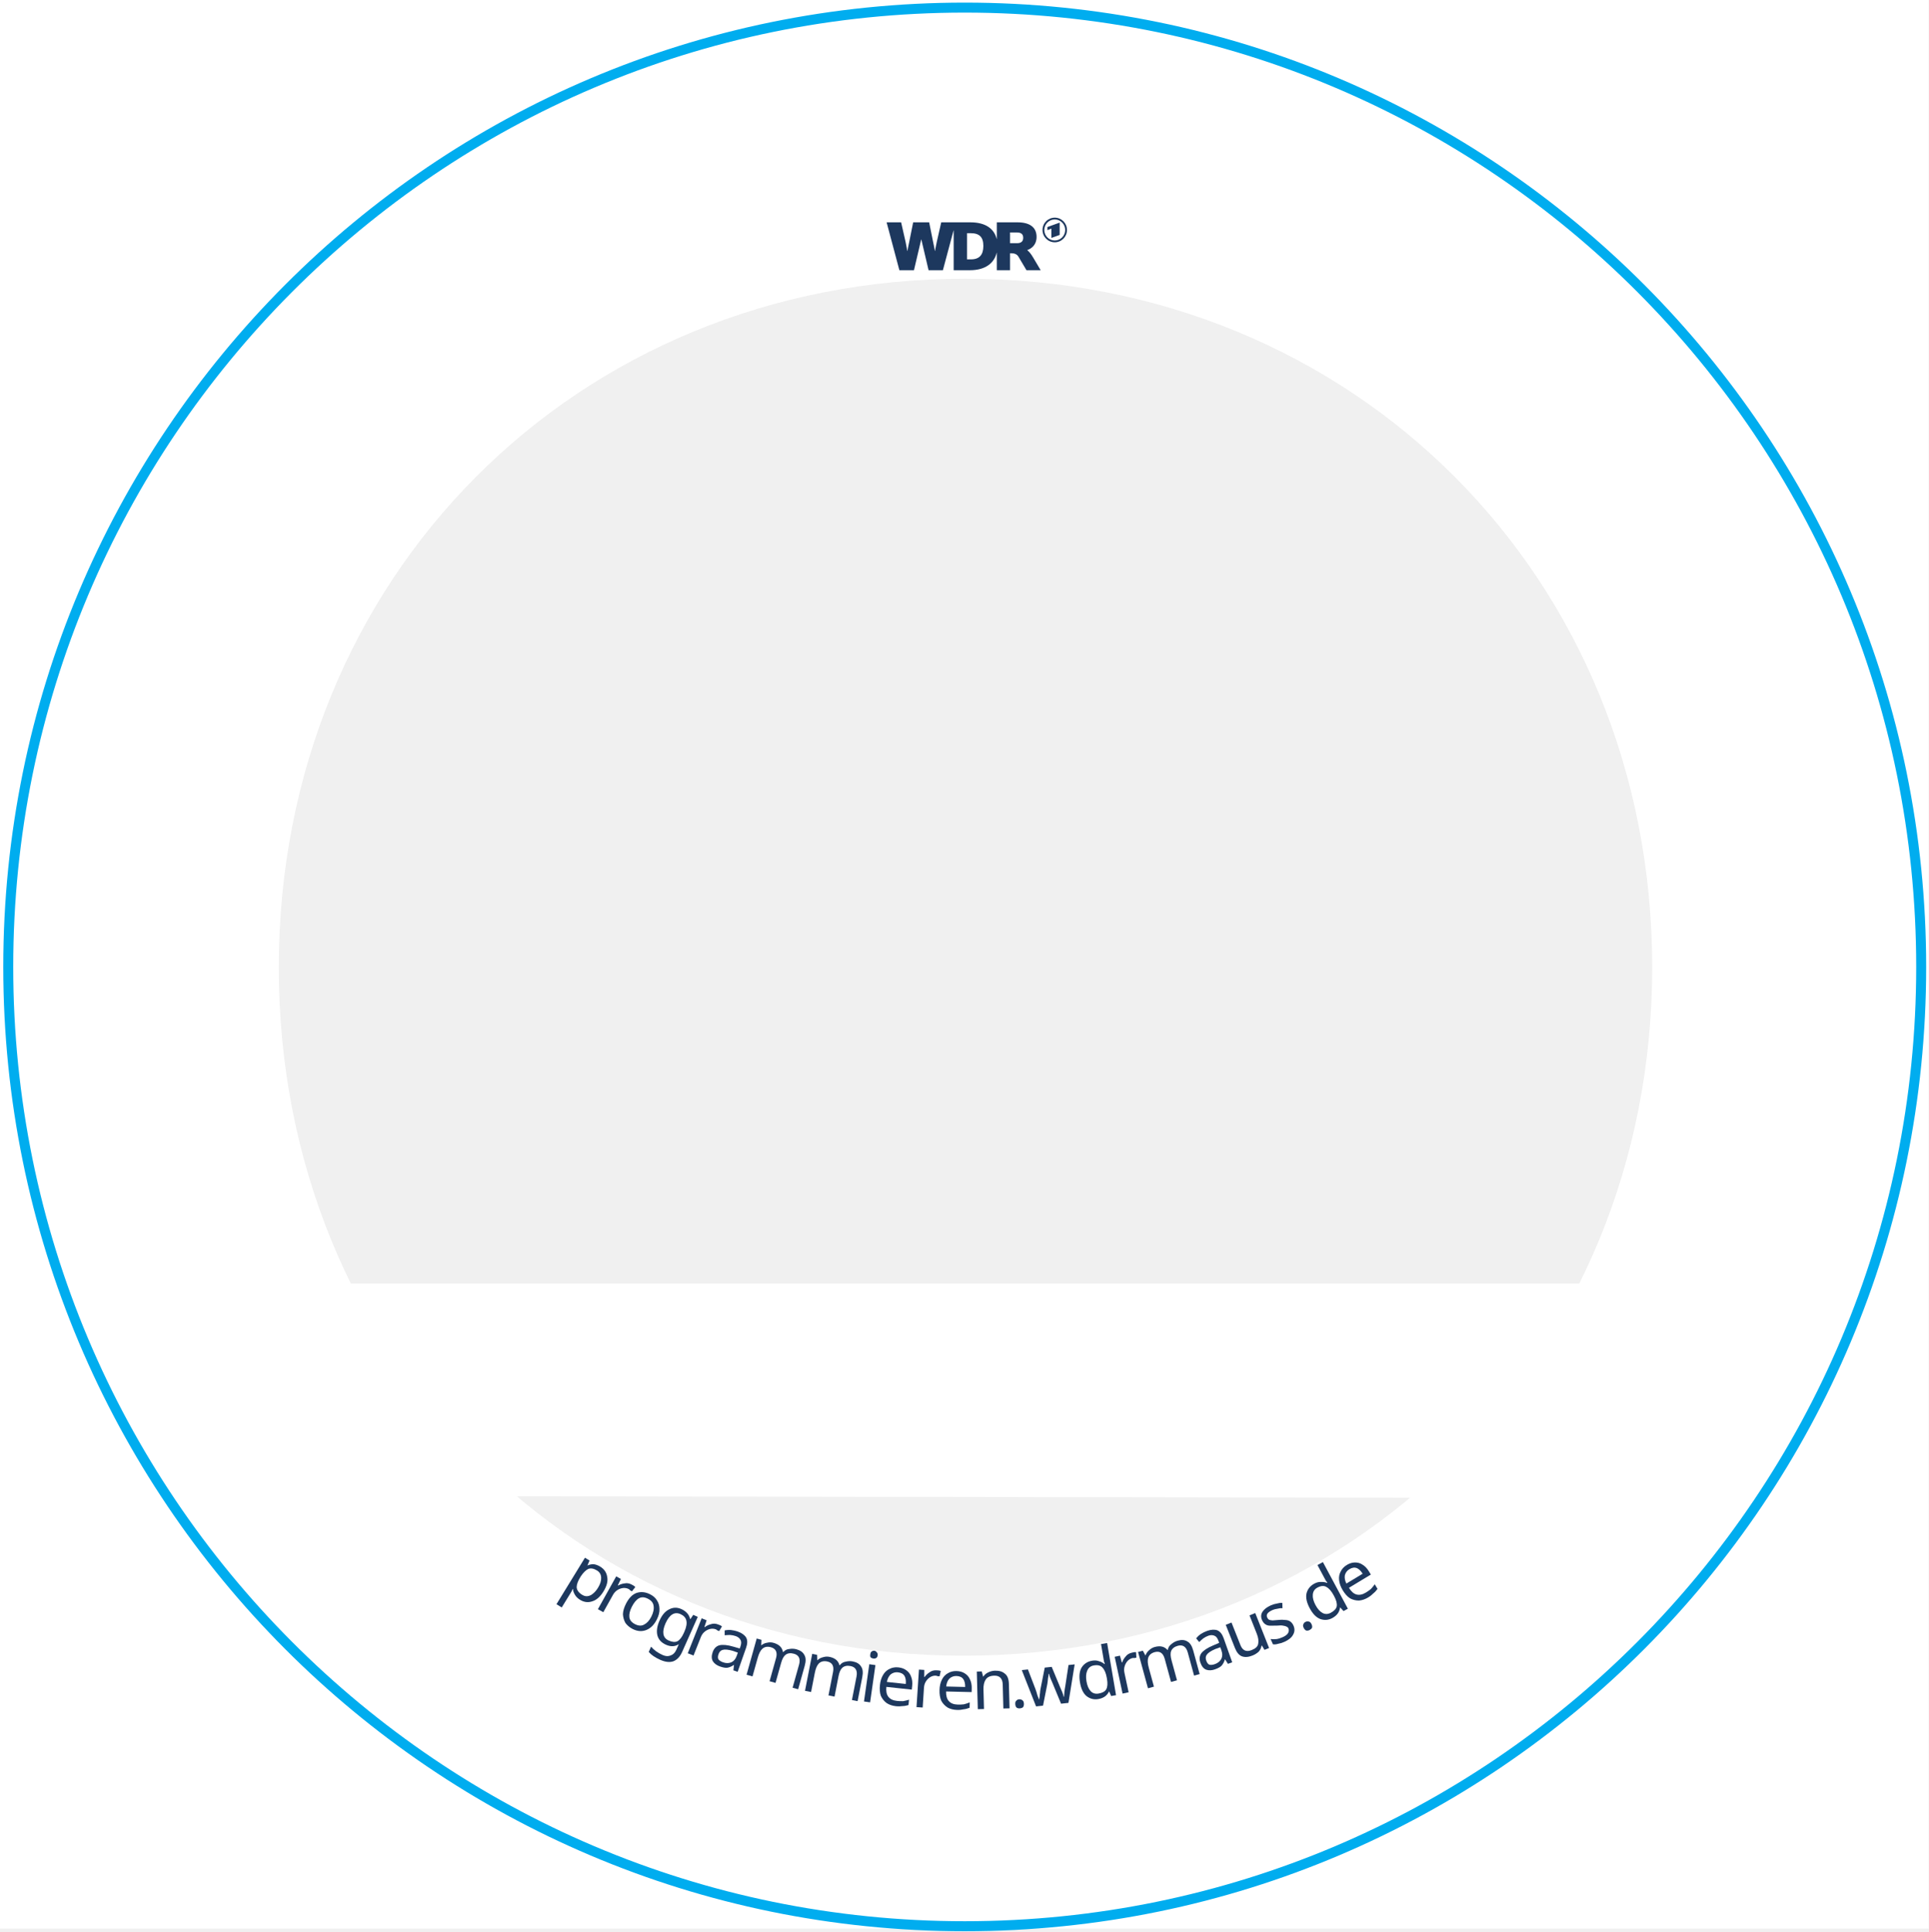
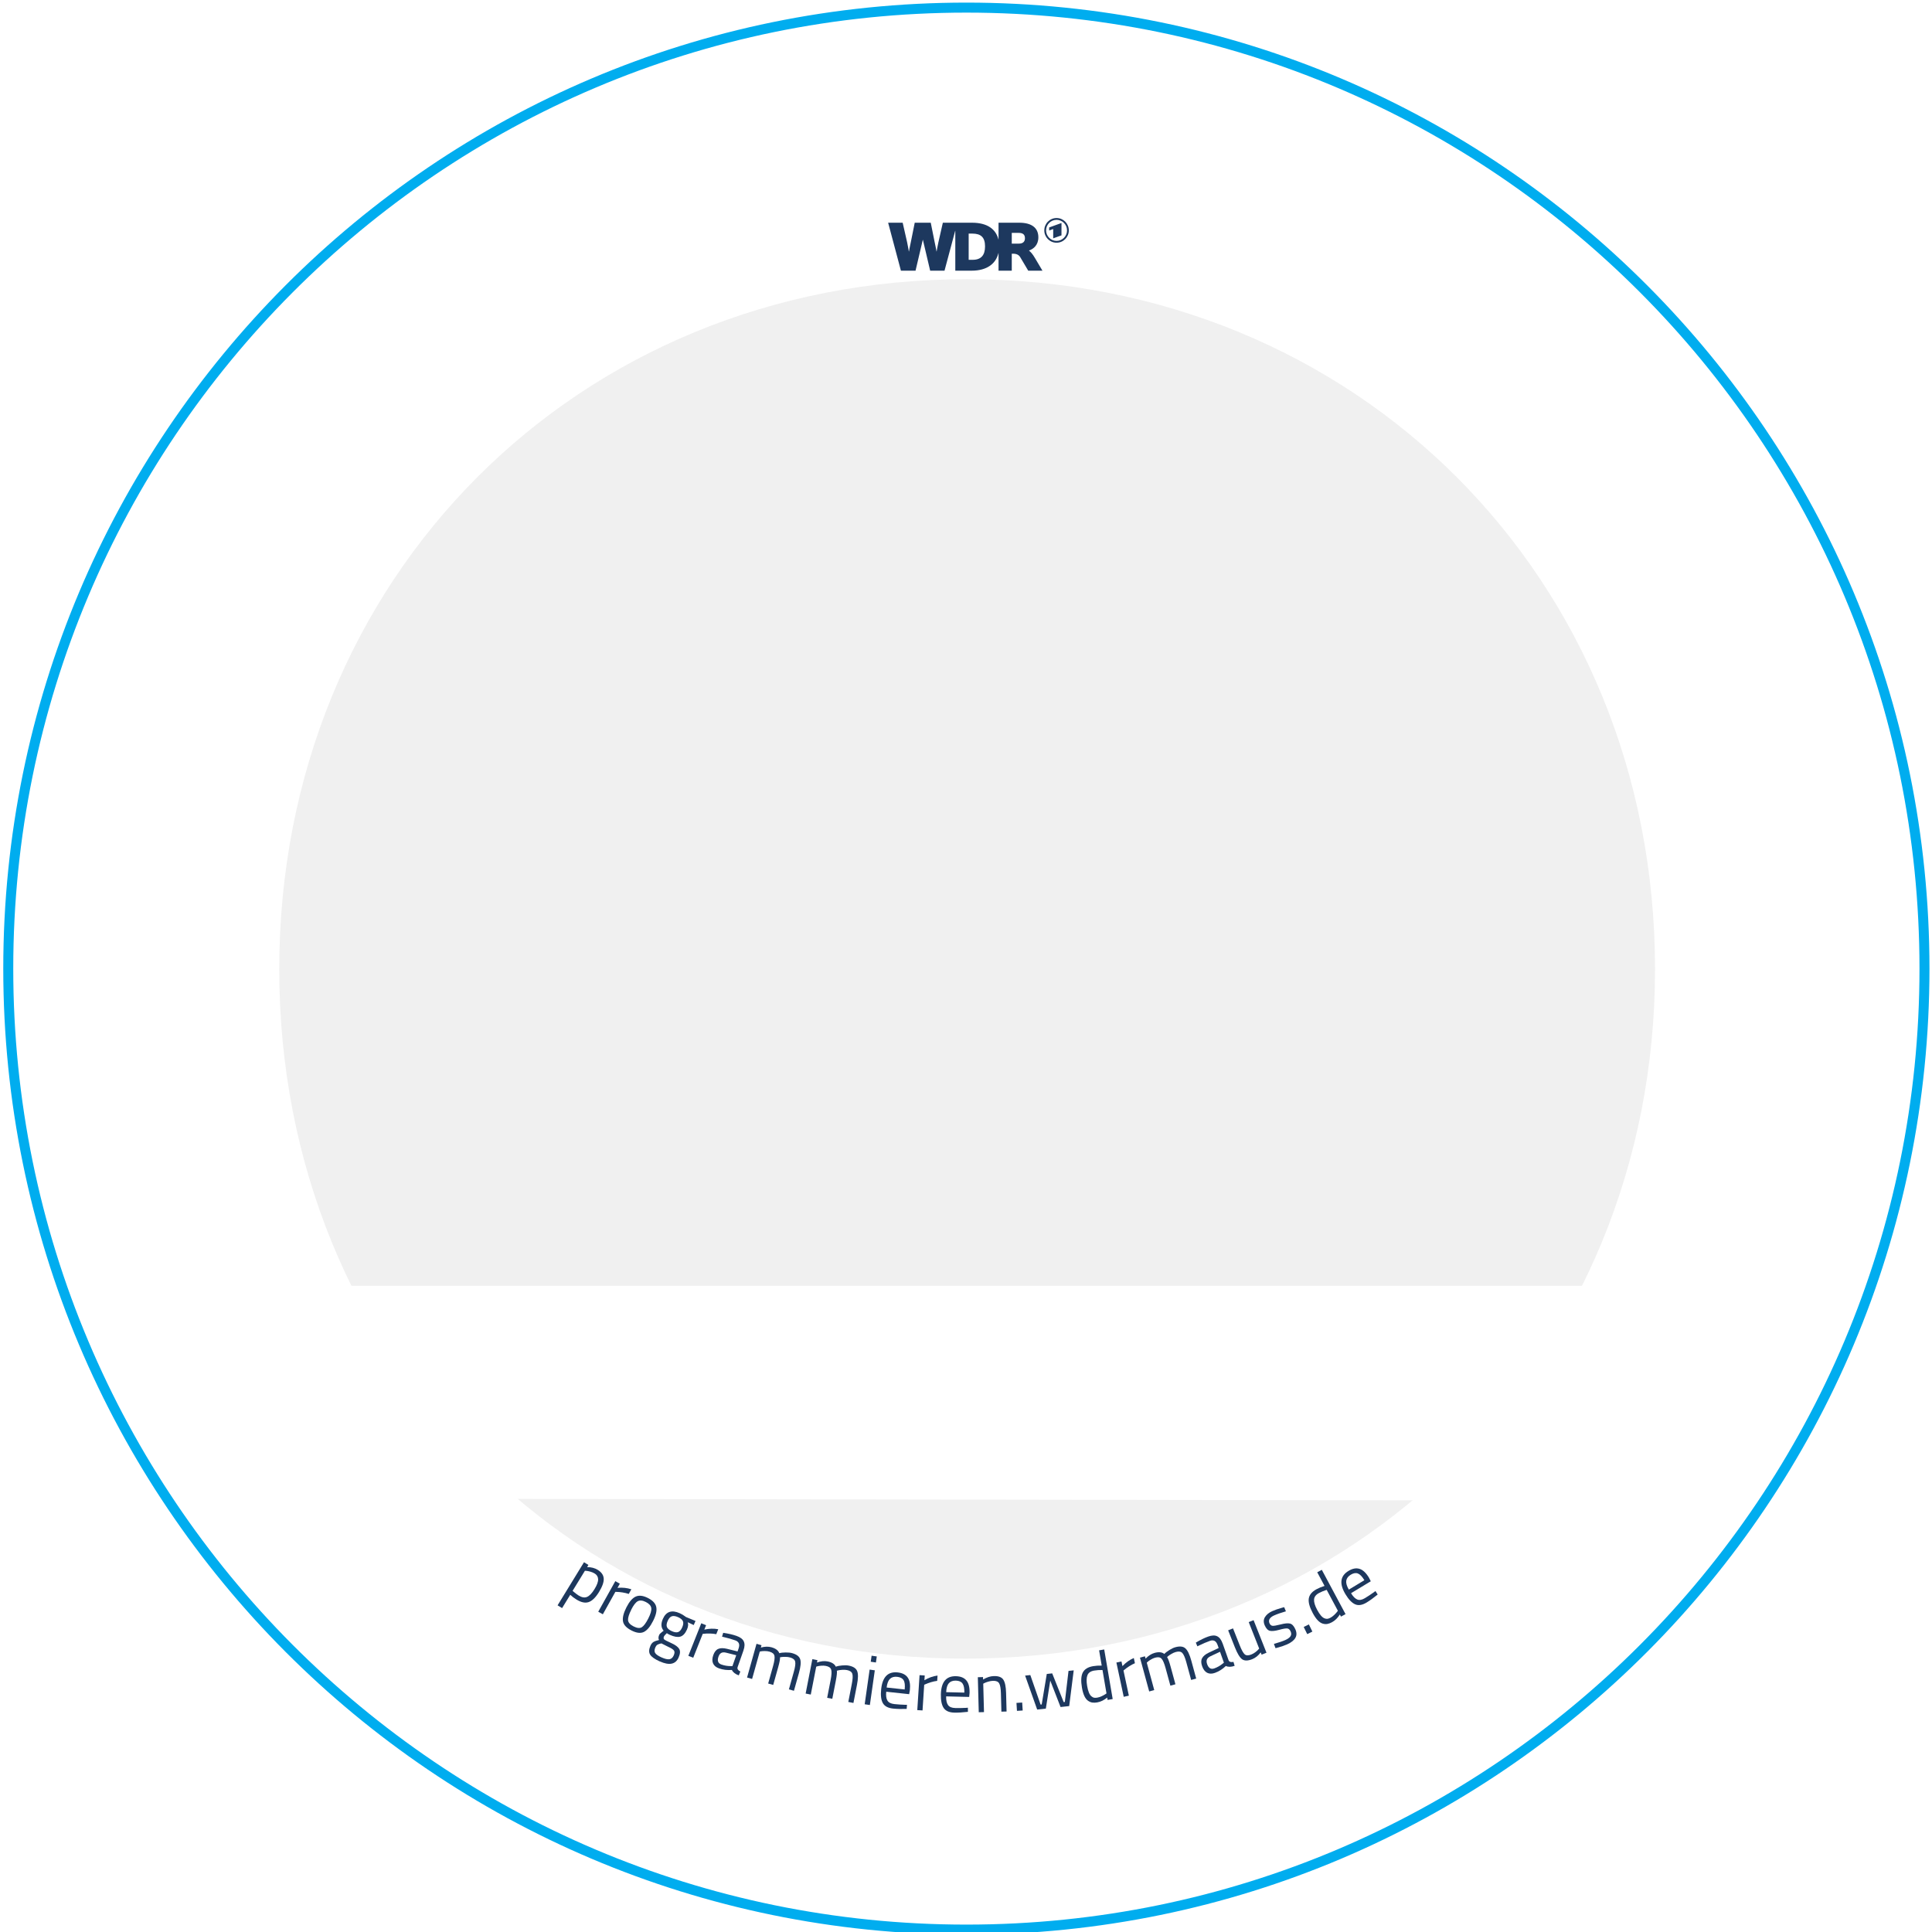
- <svg xmlns="http://www.w3.org/2000/svg" width="73mm" height="73.099mm" viewBox="0 0 73 73.099" version="1.1" id="svg2387">
+ <svg xmlns="http://www.w3.org/2000/svg" width="73mm" height="73mm" viewBox="0 0 73 73" version="1.1" id="svg2387">
  <defs id="defs2381">
    <clipPath clipPathUnits="userSpaceOnUse" id="clipPath1040">
      <path d="M 0,0 H 596 V 842 H 0 Z" id="path1038" />
    </clipPath>
  </defs>
  <g id="layer1" transform="translate(-52.2206,-96.71153)">
-     <g id="g1183">
-       <path id="rect3081" d="m 52.222,96.712 c -6.73e-4,0 -0.001,6.06e-4 -0.001,0.001 v 72.997 c 0,6.5e-4 6.05e-4,10e-4 0.001,10e-4 h 72.998 c 6.5e-4,0 10e-4,-6.6e-4 10e-4,-10e-4 V 96.713 c 0,-6.68e-4 -6.5e-4,-0.001 -10e-4,-0.001 z m 36.493,6.659 c 16.476,0 29.834,13.36 29.834,29.841 0,16.479 -13.358,29.839 -29.834,29.839 -16.477,0 -29.836,-13.36 -29.836,-29.839 0,-16.481 13.358,-29.841 29.836,-29.841 z" style="fill:#ffffff;fill-rule:evenodd;stroke-width:0.195" />
-       <g transform="matrix(0.4351723,0,0,0.436484,17.75635,31.34931)" id="g1042">
-         <path d="m 163.008,293.329 c -33.843,0 -59.565,-25.844 -59.565,-59.684 0,-33.844 25.859,-59.728 59.702,-59.728 33.84,0 59.753,25.87 59.753,59.714 0,33.84 -26.051,59.698 -59.891,59.698 M 163.105,150.406 c -45.945,0 -83.191,37.246 -83.191,83.192 0,45.941 37.246,83.187 83.191,83.187 45.942,0 83.188,-37.246 83.188,-83.187 0,-45.946 -37.246,-83.192 -83.188,-83.192" style="fill:#ffffff;fill-opacity:1;fill-rule:nonzero;stroke:none" id="path1044" />
-         <g id="g1046" transform="scale(1,-0.999995)">
-           <path d="m 246.293,-233.599 c 0,-45.942 -37.246,-83.188 -83.188,-83.188 -45.945,0 -83.191,37.246 -83.191,83.188 0,45.946 37.246,83.192 83.191,83.192 45.942,0 83.188,-37.246 83.188,-83.192 z" style="fill:none;stroke:#00adef;stroke-width:0.867;stroke-linecap:butt;stroke-linejoin:miter;stroke-miterlimit:10;stroke-dasharray:none;stroke-opacity:1" id="path1048" />
-         </g>
-         <g id="g1050" transform="scale(1,-0.999995)" />
-         <path d="m 167.671,170.836 h -0.625 v -0.93 h 0.59 c 0.39,0 0.554,0.156 0.554,0.469 0,0.285 -0.168,0.461 -0.519,0.461 m -4.02,1.402 h -0.348 v -2.269 h 0.317 c 0.762,0 1.105,0.335 1.105,1.109 0,0.762 -0.343,1.16 -1.074,1.16 m 4.895,-0.793 v -0.012 c 0.386,-0.136 0.808,-0.468 0.808,-1.14 0,-0.836 -0.597,-1.266 -1.656,-1.266 h -1.801 v 1.442 h -0.011 c -0.219,-0.872 -0.95,-1.442 -2.29,-1.442 h -2.535 l -0.386,1.695 c -0.082,0.348 -0.153,0.793 -0.153,0.793 h -0.011 c 0,0 -0.086,-0.492 -0.168,-0.843 l -0.332,-1.645 h -1.391 l -0.332,1.645 c -0.082,0.351 -0.168,0.843 -0.168,0.843 h -0.012 c 0,0 -0.07,-0.445 -0.148,-0.793 l -0.387,-1.695 h -1.262 l 1.11,4.152 h 1.269 l 0.629,-2.664 h 0.012 l 0.629,2.664 h 1.246 l 0.926,-3.449 h 0.011 v 3.449 h 1.414 c 1.36,0 2.11,-0.625 2.329,-1.515 h 0.011 v 1.515 h 1.149 v -1.468 h 0.086 c 0.132,0 0.461,-0.004 0.64,0.285 l 0.703,1.183 h 1.235 l -0.641,-1.078 c -0.211,-0.363 -0.387,-0.554 -0.523,-0.656 m 2.39,-0.844 c -0.504,0 -0.91,-0.41 -0.91,-0.91 0,-0.504 0.406,-0.914 0.91,-0.914 0.5,0 0.907,0.41 0.907,0.914 0,0.5 -0.407,0.91 -0.907,0.91 m 0,-1.98 c -0.59,0 -1.066,0.476 -1.066,1.07 0,0.59 0.476,1.067 1.066,1.067 0.586,0 1.063,-0.477 1.063,-1.067 0,-0.594 -0.477,-1.07 -1.063,-1.07 m -0.644,1.082 0.351,-0.129 v 0.805 l 0.719,-0.258 v -1.07 l -1.07,0.386 z" style="fill:#1d385e;fill-opacity:1;fill-rule:nonzero;stroke:none" id="path1054" />
+     <path style="fill:#ffffff;fill-rule:evenodd;stroke-width:0.195" d="m 52.222,96.712 c -6.73e-4,0 -0.001,6.06e-4 -0.001,0.001 v 72.997 c 0,6.5e-4 6.05e-4,10e-4 0.001,10e-4 h 72.998 c 6.5e-4,0 10e-4,-6.6e-4 10e-4,-10e-4 V 96.713 c 0,-6.68e-4 -6.5e-4,-0.001 -10e-4,-0.001 z m 36.493,6.659 c 16.476,0 29.834,13.36 29.834,29.841 0,16.479 -13.358,29.839 -29.834,29.839 -16.477,0 -29.836,-13.36 -29.836,-29.839 0,-16.481 13.358,-29.841 29.836,-29.841 z" id="rect3081" />
+     <g id="g1042" transform="matrix(0.4351723,0,0,0.436484,17.75635,31.34931)">
+       <path id="path1044" style="fill:#ffffff;fill-opacity:1;fill-rule:nonzero;stroke:none" d="m 163.008,293.329 c -33.843,0 -59.565,-25.844 -59.565,-59.684 0,-33.844 25.859,-59.728 59.702,-59.728 33.84,0 59.753,25.87 59.753,59.714 0,33.84 -26.051,59.698 -59.891,59.698 M 163.105,150.406 c -45.945,0 -83.191,37.246 -83.191,83.192 0,45.941 37.246,83.187 83.191,83.187 45.942,0 83.188,-37.246 83.188,-83.187 0,-45.946 -37.246,-83.192 -83.188,-83.192" />
+       <g transform="scale(1,-0.999995)" id="g1046">
+         <path id="path1048" style="fill:none;stroke:#00adef;stroke-width:0.867;stroke-linecap:butt;stroke-linejoin:miter;stroke-miterlimit:10;stroke-dasharray:none;stroke-opacity:1" d="m 246.293,-233.599 c 0,-45.942 -37.246,-83.188 -83.188,-83.188 -45.945,0 -83.191,37.246 -83.191,83.188 0,45.946 37.246,83.192 83.191,83.192 45.942,0 83.188,-37.246 83.188,-83.192 z" />
      </g>
-       <g transform="rotate(-0.3307028,-37.32268,130.2489)" id="g1124">
-         <text transform="matrix(0.8476136,0.5293675,-0.5277794,0.8501642,0,0)" style="font-variant:normal;font-weight:normal;font-size:2.644px;font-family:'Titillium Web';-inkscape-font-specification:TitilliumWeb-Regular;writing-mode:lr-tb;fill:#1d385e;fill-opacity:1;fill-rule:nonzero;stroke:none;stroke-width:0.436" id="text1058" x="145.375" y="94.629">
-           <tspan x="145.375" y="94.629" id="tspan1056" style="stroke-width:0.436">p</tspan>
-         </text>
-         <text transform="matrix(0.8685215,0.4940981,-0.4926158,0.871135,0,0)" style="font-variant:normal;font-weight:normal;font-size:2.644px;font-family:'Titillium Web';-inkscape-font-specification:TitilliumWeb-Regular;writing-mode:lr-tb;fill:#1d385e;fill-opacity:1;fill-rule:nonzero;stroke:none;stroke-width:0.436" id="text1062" x="142.813" y="100.557">
-           <tspan x="142.813" y="100.557" id="tspan1060" style="stroke-width:0.436">r</tspan>
-         </text>
-         <text transform="matrix(0.887683,0.4585614,-0.4571858,0.8903541,0,0)" style="font-variant:normal;font-weight:normal;font-size:2.644px;font-family:'Titillium Web';-inkscape-font-specification:TitilliumWeb-Regular;writing-mode:lr-tb;fill:#1d385e;fill-opacity:1;fill-rule:nonzero;stroke:none;stroke-width:0.436" id="text1066" x="139.575" y="106.278">
-           <tspan x="139.575" y="106.278" id="tspan1064" style="stroke-width:0.436">o</tspan>
-         </text>
-         <text transform="matrix(0.909242,0.4138904,-0.4126487,0.911978,0,0)" style="font-variant:normal;font-weight:normal;font-size:2.644px;font-family:'Titillium Web';-inkscape-font-specification:TitilliumWeb-Regular;writing-mode:lr-tb;fill:#1d385e;fill-opacity:1;fill-rule:nonzero;stroke:none;stroke-width:0.436" id="text1070" x="135.593" y="113.132">
-           <tspan x="135.593" y="113.132" id="tspan1068" style="stroke-width:0.436">g</tspan>
-         </text>
-         <text transform="matrix(0.9253862,0.3761756,-0.3750471,0.9281708,0,0)" style="font-variant:normal;font-weight:normal;font-size:2.644px;font-family:'Titillium Web';-inkscape-font-specification:TitilliumWeb-Regular;writing-mode:lr-tb;fill:#1d385e;fill-opacity:1;fill-rule:nonzero;stroke:none;stroke-width:0.436" id="text1074" x="132.248" y="118.645">
-           <tspan x="132.248" y="118.645" id="tspan1072" style="stroke-width:0.436">r</tspan>
-         </text>
-         <text transform="matrix(0.9399067,0.3380236,-0.3370096,0.9427349,0,0)" style="font-variant:normal;font-weight:normal;font-size:2.644px;font-family:'Titillium Web';-inkscape-font-specification:TitilliumWeb-Regular;writing-mode:lr-tb;fill:#1d385e;fill-opacity:1;fill-rule:nonzero;stroke:none;stroke-width:0.436" id="text1078" x="128.269" y="123.981">
-           <tspan x="128.269" y="123.981" id="tspan1076" style="stroke-width:0.436">a</tspan>
-         </text>
-         <text transform="matrix(0.9596487,0.2766456,-0.2758155,0.9625364,0,0)" style="font-variant:normal;font-weight:normal;font-size:2.644px;font-family:'Titillium Web';-inkscape-font-specification:TitilliumWeb-Regular;writing-mode:lr-tb;fill:#1d385e;fill-opacity:1;fill-rule:nonzero;stroke:none;stroke-width:0.436" id="text1082" x="121.42" y="132.081">
-           <tspan x="121.42" y="132.081" id="tspan1080" style="stroke-width:0.436">m</tspan>
-         </text>
-         <text transform="matrix(0.9787737,0.1980835,-0.1974892,0.9817189,0,0)" style="font-variant:normal;font-weight:normal;font-size:2.644px;font-family:'Titillium Web';-inkscape-font-specification:TitilliumWeb-Regular;writing-mode:lr-tb;fill:#1d385e;fill-opacity:1;fill-rule:nonzero;stroke:none;stroke-width:0.436" id="text1086" x="112.659" y="141.629">
-           <tspan x="112.659" y="141.629" id="tspan1084" style="stroke-width:0.436">m</tspan>
-         </text>
-         <text transform="matrix(0.9876283,0.1473782,-0.146936,0.9906002,0,0)" style="font-variant:normal;font-weight:normal;font-size:2.644px;font-family:'Titillium Web';-inkscape-font-specification:TitilliumWeb-Regular;writing-mode:lr-tb;fill:#1d385e;fill-opacity:1;fill-rule:nonzero;stroke:none;stroke-width:0.436" id="text1090" x="107.502" y="147.325">
-           <tspan x="107.502" y="147.325" id="tspan1088" style="stroke-width:0.436">i</tspan>
-         </text>
-         <text transform="matrix(0.9921892,0.112411,-0.1120739,0.9951748,0,0)" style="font-variant:normal;font-weight:normal;font-size:2.644px;font-family:'Titillium Web';-inkscape-font-specification:TitilliumWeb-Regular;writing-mode:lr-tb;fill:#1d385e;fill-opacity:1;fill-rule:nonzero;stroke:none;stroke-width:0.436" id="text1094" x="102.865" y="151.046">
-           <tspan x="102.865" y="151.046" id="tspan1092" style="stroke-width:0.436">e</tspan>
-         </text>
-         <text transform="matrix(0.9959963,0.07086306,-0.07065043,0.9989932,0,0)" style="font-variant:normal;font-weight:normal;font-size:2.644px;font-family:'Titillium Web';-inkscape-font-specification:TitilliumWeb-Regular;writing-mode:lr-tb;fill:#1d385e;fill-opacity:1;fill-rule:nonzero;stroke:none;stroke-width:0.436" id="text1098" x="97.87" y="155.252">
-           <tspan x="97.87" y="155.252" id="tspan1096" style="stroke-width:0.436">r</tspan>
-         </text>
-         <text transform="matrix(0.9980455,0.03017392,-0.03008338,1.001049,0,0)" style="font-variant:normal;font-weight:normal;font-size:2.644px;font-family:'Titillium Web';-inkscape-font-specification:TitilliumWeb-Regular;writing-mode:lr-tb;fill:#1d385e;fill-opacity:1;fill-rule:nonzero;stroke:none;stroke-width:0.436" id="text1102" x="92.411" y="159.146">
-           <tspan x="92.411" y="159.146" id="tspan1100" style="stroke-width:0.436">e</tspan>
-         </text>
-         <text transform="matrix(0.9982869,-0.02063093,0.02056909,1.001291,0,0)" style="font-variant:normal;font-weight:normal;font-size:2.644px;font-family:'Titillium Web';-inkscape-font-specification:TitilliumWeb-Regular;writing-mode:lr-tb;fill:#1d385e;fill-opacity:1;fill-rule:nonzero;stroke:none;stroke-width:0.436" id="text1106" x="85.61" y="163.697">
-           <tspan x="85.61" y="163.697" id="tspan1104" style="stroke-width:0.436">n</tspan>
-         </text>
-         <text transform="matrix(0.9968648,-0.05727209,0.0571003,0.9998645,0,0)" style="font-variant:normal;font-weight:normal;font-size:2.644px;font-family:'Titillium Web';-inkscape-font-specification:TitilliumWeb-Regular;writing-mode:lr-tb;fill:#1d385e;fill-opacity:1;fill-rule:nonzero;stroke:none;stroke-width:0.436" id="text1110" x="81.019" y="166.767">
-           <tspan x="81.019" y="166.767" id="tspan1108" style="stroke-width:0.436">.</tspan>
-         </text>
-         <text transform="matrix(0.9933189,-0.1018813,0.1015756,0.9963078,0,0)" style="font-variant:normal;font-weight:normal;font-size:2.644px;font-family:'Titillium Web';-inkscape-font-specification:TitilliumWeb-Regular;writing-mode:lr-tb;fill:#1d385e;fill-opacity:1;fill-rule:nonzero;stroke:none;stroke-width:0.436" id="text1114" x="74.034" y="170.26">
-           <tspan x="74.034" y="170.26" id="tspan1112" style="stroke-width:0.436">w</tspan>
-         </text>
-         <text transform="matrix(0.9851095,-0.1634605,0.16297,0.9880738,0,0)" style="font-variant:normal;font-weight:normal;font-size:2.644px;font-family:'Titillium Web';-inkscape-font-specification:TitilliumWeb-Regular;writing-mode:lr-tb;fill:#1d385e;fill-opacity:1;fill-rule:nonzero;stroke:none;stroke-width:0.436" id="text1118" x="65.41" y="174.641">
-           <tspan x="65.41" y="174.641" id="tspan1116" style="stroke-width:0.436">d</tspan>
-         </text>
-         <text transform="matrix(0.9774653,-0.2044797,0.2038662,0.9804067,0,0)" style="font-variant:normal;font-weight:normal;font-size:2.644px;font-family:'Titillium Web';-inkscape-font-specification:TitilliumWeb-Regular;writing-mode:lr-tb;fill:#1d385e;fill-opacity:1;fill-rule:nonzero;stroke:none;stroke-width:0.436" id="text1122" x="59.518" y="177.268">
-           <tspan x="59.518" y="177.268" id="tspan1120" style="stroke-width:0.436">r</tspan>
-         </text>
-         <text transform="matrix(0.9644924,-0.259146,0.2583686,0.9673946,0,0)" style="font-variant:normal;font-weight:normal;font-size:2.644px;font-family:'Titillium Web';-inkscape-font-specification:TitilliumWeb-Regular;writing-mode:lr-tb;fill:#1d385e;fill-opacity:1;fill-rule:nonzero;stroke:none;stroke-width:0.436" id="text1126" x="50.464" y="180.398">
-           <tspan x="50.464" y="180.398" id="tspan1124" style="stroke-width:0.436">m</tspan>
-         </text>
-         <text transform="matrix(0.9425584,-0.3305119,0.3295203,0.9453946,0,0)" style="font-variant:normal;font-weight:normal;font-size:2.644px;font-family:'Titillium Web';-inkscape-font-specification:TitilliumWeb-Regular;writing-mode:lr-tb;fill:#1d385e;fill-opacity:1;fill-rule:nonzero;stroke:none;stroke-width:0.436" id="text1130" x="39.173" y="183.819">
-           <tspan x="39.173" y="183.819" id="tspan1128" style="stroke-width:0.436">a</tspan>
-         </text>
-         <text transform="matrix(0.930078,-0.3643489,0.3632558,0.9328767,0,0)" style="font-variant:normal;font-weight:normal;font-size:2.644px;font-family:'Titillium Web';-inkscape-font-specification:TitilliumWeb-Regular;writing-mode:lr-tb;fill:#1d385e;fill-opacity:1;fill-rule:nonzero;stroke:none;stroke-width:0.436" id="text1134" x="33.882" y="185.168">
-           <tspan x="33.882" y="185.168" id="tspan1132" style="stroke-width:0.436">u</tspan>
-         </text>
-         <text transform="matrix(0.9119167,-0.4079276,0.4067037,0.9146607,0,0)" style="font-variant:normal;font-weight:normal;font-size:2.644px;font-family:'Titillium Web';-inkscape-font-specification:TitilliumWeb-Regular;writing-mode:lr-tb;fill:#1d385e;fill-opacity:1;fill-rule:nonzero;stroke:none;stroke-width:0.436" id="text1138" x="26.571" y="186.625">
-           <tspan x="26.571" y="186.625" id="tspan1136" style="stroke-width:0.436">s</tspan>
-         </text>
-         <text transform="matrix(0.898208,-0.4374572,0.4361449,0.9009108,0,0)" style="font-variant:normal;font-weight:normal;font-size:2.644px;font-family:'Titillium Web';-inkscape-font-specification:TitilliumWeb-Regular;writing-mode:lr-tb;fill:#1d385e;fill-opacity:1;fill-rule:nonzero;stroke:none;stroke-width:0.436" id="text1142" x="21.76" y="187.426">
-           <tspan x="21.76" y="187.426" id="tspan1140" style="stroke-width:0.436">.</tspan>
-         </text>
-         <text transform="matrix(0.8822974,-0.4689014,0.4674947,0.8849523,0,0)" style="font-variant:normal;font-weight:normal;font-size:2.644px;font-family:'Titillium Web';-inkscape-font-specification:TitilliumWeb-Regular;writing-mode:lr-tb;fill:#1d385e;fill-opacity:1;fill-rule:nonzero;stroke:none;stroke-width:0.436" id="text1146" x="15.753" y="188.104">
-           <tspan x="15.753" y="188.104" id="tspan1144" style="stroke-width:0.436">d</tspan>
-         </text>
-         <text transform="matrix(0.8581867,-0.5119432,0.5104073,0.860769,0,0)" style="font-variant:normal;font-weight:normal;font-size:2.644px;font-family:'Titillium Web';-inkscape-font-specification:TitilliumWeb-Regular;writing-mode:lr-tb;fill:#1d385e;fill-opacity:1;fill-rule:nonzero;stroke:none;stroke-width:0.436" id="text1150" x="7.922" y="188.721">
-           <tspan x="7.922" y="188.721" id="tspan1148" style="stroke-width:0.436">e</tspan>
-         </text>
-       </g>
-       <path id="path1152" style="fill:#ffffff;fill-opacity:1;fill-rule:nonzero;stroke:none;stroke-width:0.436" d="m 109.885,153.408 -41.222,-0.065 -5.54,-8.048 h 50.9 z" />
+       <g transform="scale(1,-0.999995)" id="g1050" />
+       <path id="path1054" style="fill:#1d385e;fill-opacity:1;fill-rule:nonzero;stroke:none" d="m 167.671,170.836 h -0.625 v -0.93 h 0.59 c 0.39,0 0.554,0.156 0.554,0.469 0,0.285 -0.168,0.461 -0.519,0.461 m -4.02,1.402 h -0.348 v -2.269 h 0.317 c 0.762,0 1.105,0.335 1.105,1.109 0,0.762 -0.343,1.16 -1.074,1.16 m 4.895,-0.793 v -0.012 c 0.386,-0.136 0.808,-0.468 0.808,-1.14 0,-0.836 -0.597,-1.266 -1.656,-1.266 h -1.801 v 1.442 h -0.011 c -0.219,-0.872 -0.95,-1.442 -2.29,-1.442 h -2.535 l -0.386,1.695 c -0.082,0.348 -0.153,0.793 -0.153,0.793 h -0.011 c 0,0 -0.086,-0.492 -0.168,-0.843 l -0.332,-1.645 h -1.391 l -0.332,1.645 c -0.082,0.351 -0.168,0.843 -0.168,0.843 h -0.012 c 0,0 -0.07,-0.445 -0.148,-0.793 l -0.387,-1.695 h -1.262 l 1.11,4.152 h 1.269 l 0.629,-2.664 h 0.012 l 0.629,2.664 h 1.246 l 0.926,-3.449 h 0.011 v 3.449 h 1.414 c 1.36,0 2.11,-0.625 2.329,-1.515 h 0.011 v 1.515 h 1.149 v -1.468 h 0.086 c 0.132,0 0.461,-0.004 0.64,0.285 l 0.703,1.183 h 1.235 l -0.641,-1.078 c -0.211,-0.363 -0.387,-0.554 -0.523,-0.656 m 2.39,-0.844 c -0.504,0 -0.91,-0.41 -0.91,-0.91 0,-0.504 0.406,-0.914 0.91,-0.914 0.5,0 0.907,0.41 0.907,0.914 0,0.5 -0.407,0.91 -0.907,0.91 m 0,-1.98 c -0.59,0 -1.066,0.476 -1.066,1.07 0,0.59 0.476,1.067 1.066,1.067 0.586,0 1.063,-0.477 1.063,-1.067 0,-0.594 -0.477,-1.07 -1.063,-1.07 m -0.644,1.082 0.351,-0.129 v 0.805 l 0.719,-0.258 v -1.07 l -1.07,0.386 z" />
    </g>
+     <g aria-label="p" transform="matrix(0.8506548,0.5244664,-0.5228636,0.8531963,0,0)" style="font-variant:normal;font-weight:normal;font-size:2.644px;font-family:'Titillium Web';-inkscape-font-specification:TitilliumWeb-Regular;writing-mode:lr-tb;fill:#1d385e;fill-opacity:1;fill-rule:nonzero;stroke:none;stroke-width:0.436" id="text1058">
+       <path d="m 144.812,95.429 v -1.909 h 0.196 v 0.095 q 0.201,-0.122 0.397,-0.122 0.251,0 0.365,0.161 0.114,0.159 0.114,0.526 0,0.367 -0.135,0.529 -0.132,0.159 -0.441,0.159 -0.161,0 -0.296,-0.029 v 0.59 z m 0.563,-1.758 q -0.079,0 -0.172,0.026 -0.09,0.026 -0.143,0.053 l -0.05,0.026 v 0.891 q 0.188,0.029 0.286,0.029 0.214,0 0.299,-0.122 0.087,-0.122 0.087,-0.397 0,-0.275 -0.079,-0.391 -0.077,-0.116 -0.227,-0.116 z" style="stroke-width:0.436" id="path1049" />
+     </g>
+     <g aria-label="r" transform="matrix(0.8713589,0.4890769,-0.4875796,0.8739638,0,0)" style="font-variant:normal;font-weight:normal;font-size:2.644px;font-family:'Titillium Web';-inkscape-font-specification:TitilliumWeb-Regular;writing-mode:lr-tb;fill:#1d385e;fill-opacity:1;fill-rule:nonzero;stroke:none;stroke-width:0.436" id="text1062">
+       <path d="m 142.242,100.74 v -1.322 h 0.196 v 0.18 q 0.23,-0.159 0.484,-0.209 v 0.201 q -0.111,0.021 -0.233,0.066 -0.119,0.045 -0.182,0.079 l -0.066,0.034 v 0.97 z" style="stroke-width:0.436" id="path1045" />
+     </g>
+     <g aria-label="o" transform="matrix(0.8903149,0.4534302,-0.4520393,0.8929781,0,0)" style="font-variant:normal;font-weight:normal;font-size:2.644px;font-family:'Titillium Web';-inkscape-font-specification:TitilliumWeb-Regular;writing-mode:lr-tb;fill:#1d385e;fill-opacity:1;fill-rule:nonzero;stroke:none;stroke-width:0.436" id="text1066">
+       <path d="m 138.939,105.766 q 0,-0.362 0.13,-0.523 0.13,-0.161 0.436,-0.161 0.309,0 0.436,0.161 0.13,0.161 0.13,0.523 0,0.362 -0.122,0.526 -0.122,0.164 -0.444,0.164 -0.323,0 -0.444,-0.164 -0.122,-0.164 -0.122,-0.526 z m 0.204,-0.003 q 0,0.288 0.069,0.404 0.071,0.116 0.293,0.116 0.225,0 0.293,-0.114 0.069,-0.116 0.069,-0.407 0,-0.291 -0.077,-0.399 -0.077,-0.111 -0.286,-0.111 -0.206,0 -0.286,0.111 -0.077,0.108 -0.077,0.399 z" style="stroke-width:0.436" id="path1042" />
+     </g>
+     <g aria-label="g" transform="matrix(0.9116158,0.4086355,-0.407378,0.9143445,0,0)" style="font-variant:normal;font-weight:normal;font-size:2.644px;font-family:'Titillium Web';-inkscape-font-specification:TitilliumWeb-Regular;writing-mode:lr-tb;fill:#1d385e;fill-opacity:1;fill-rule:nonzero;stroke:none;stroke-width:0.436" id="text1070">
+       <path d="m 135.518,113.866 q -0.317,0 -0.444,-0.087 -0.124,-0.085 -0.124,-0.312 0,-0.108 0.048,-0.177 0.048,-0.066 0.161,-0.151 -0.074,-0.05 -0.074,-0.182 0,-0.045 0.066,-0.167 l 0.024,-0.042 q -0.209,-0.095 -0.209,-0.399 0,-0.452 0.494,-0.452 0.127,0 0.235,0.026 l 0.04,0.008 0.391,-0.011 v 0.169 l -0.251,-0.005 q 0.087,0.087 0.087,0.264 0,0.249 -0.124,0.349 -0.122,0.098 -0.386,0.098 -0.071,0 -0.13,-0.011 -0.048,0.116 -0.048,0.151 0,0.082 0.05,0.103 0.05,0.018 0.304,0.018 0.254,0 0.365,0.079 0.111,0.079 0.111,0.309 0,0.42 -0.587,0.42 z m -0.373,-0.415 q 0,0.14 0.077,0.193 0.079,0.056 0.288,0.056 0.211,0 0.301,-0.058 0.092,-0.058 0.092,-0.196 0,-0.135 -0.066,-0.174 -0.066,-0.04 -0.259,-0.04 l -0.286,-0.013 q -0.087,0.063 -0.119,0.111 -0.029,0.048 -0.029,0.122 z m 0.018,-1.102 q 0,0.156 0.069,0.222 0.071,0.066 0.233,0.066 0.161,0 0.23,-0.066 0.069,-0.066 0.069,-0.222 0,-0.159 -0.069,-0.225 -0.069,-0.066 -0.23,-0.066 -0.161,0 -0.233,0.069 -0.069,0.066 -0.069,0.222 z" style="stroke-width:0.436" id="path1039" />
+     </g>
+     <g aria-label="r" transform="matrix(0.927542,0.3708282,-0.3696836,0.93032,0,0)" style="font-variant:normal;font-weight:normal;font-size:2.644px;font-family:'Titillium Web';-inkscape-font-specification:TitilliumWeb-Regular;writing-mode:lr-tb;fill:#1d385e;fill-opacity:1;fill-rule:nonzero;stroke:none;stroke-width:0.436" id="text1074">
+       <path d="m 131.66,118.726 v -1.322 h 0.196 v 0.18 q 0.23,-0.159 0.484,-0.209 v 0.201 q -0.111,0.021 -0.233,0.066 -0.119,0.045 -0.182,0.079 l -0.066,0.034 v 0.97 z" style="stroke-width:0.436" id="path1035" />
+     </g>
+     <g aria-label="a" transform="matrix(0.941842,0.332593,-0.3315627,0.9446643,0,0)" style="font-variant:normal;font-weight:normal;font-size:2.644px;font-family:'Titillium Web';-inkscape-font-specification:TitilliumWeb-Regular;writing-mode:lr-tb;fill:#1d385e;fill-opacity:1;fill-rule:nonzero;stroke:none;stroke-width:0.436" id="text1078">
+       <path d="m 128.611,123.107 v 0.677 q 0.008,0.098 0.153,0.116 l -0.008,0.156 q -0.209,0 -0.315,-0.106 -0.238,0.106 -0.476,0.106 -0.182,0 -0.278,-0.103 -0.095,-0.103 -0.095,-0.296 0,-0.193 0.098,-0.283 0.098,-0.092 0.307,-0.114 l 0.415,-0.04 v -0.114 q 0,-0.135 -0.058,-0.193 -0.058,-0.058 -0.159,-0.058 -0.211,0 -0.439,0.026 l -0.082,0.008 -0.008,-0.151 q 0.291,-0.058 0.516,-0.058 0.225,0 0.325,0.103 0.103,0.103 0.103,0.323 z m -0.814,0.539 q 0,0.243 0.201,0.243 0.18,0 0.354,-0.061 l 0.061,-0.021 v -0.436 l -0.391,0.037 q -0.119,0.011 -0.172,0.069 -0.053,0.058 -0.053,0.169 z" style="stroke-width:0.436" id="path1032" />
+     </g>
+     <g aria-label="m" transform="matrix(0.9612295,0.2711021,-0.2702554,0.9641124,0,0)" style="font-variant:normal;font-weight:normal;font-size:2.644px;font-family:'Titillium Web';-inkscape-font-specification:TitilliumWeb-Regular;writing-mode:lr-tb;fill:#1d385e;fill-opacity:1;fill-rule:nonzero;stroke:none;stroke-width:0.436" id="text1082">
+       <path d="m 121.026,132.08 h -0.198 v -1.322 h 0.196 v 0.092 q 0.198,-0.119 0.386,-0.119 0.246,0 0.344,0.135 0.087,-0.053 0.225,-0.092 0.14,-0.042 0.246,-0.042 0.264,0 0.354,0.143 0.092,0.14 0.092,0.508 v 0.698 h -0.198 v -0.693 q 0,-0.275 -0.053,-0.375 -0.053,-0.103 -0.225,-0.103 -0.087,0 -0.18,0.026 -0.092,0.024 -0.143,0.048 l -0.05,0.024 q 0.034,0.087 0.034,0.386 v 0.687 h -0.198 v -0.682 q 0,-0.286 -0.053,-0.386 -0.05,-0.103 -0.225,-0.103 -0.085,0 -0.174,0.026 -0.087,0.024 -0.135,0.048 l -0.045,0.024 z" style="stroke-width:0.436" id="path1029" />
+     </g>
+     <g aria-label="m" transform="matrix(0.9799007,0.1924309,-0.1918196,0.9828424,0,0)" style="font-variant:normal;font-weight:normal;font-size:2.644px;font-family:'Titillium Web';-inkscape-font-specification:TitilliumWeb-Regular;writing-mode:lr-tb;fill:#1d385e;fill-opacity:1;fill-rule:nonzero;stroke:none;stroke-width:0.436" id="text1086">
+       <path d="m 112.267,141.565 h -0.198 v -1.322 h 0.196 v 0.092 q 0.198,-0.119 0.386,-0.119 0.246,0 0.344,0.135 0.087,-0.053 0.225,-0.092 0.14,-0.042 0.246,-0.042 0.264,0 0.354,0.143 0.092,0.14 0.092,0.508 v 0.698 h -0.198 v -0.693 q 0,-0.275 -0.053,-0.375 -0.053,-0.103 -0.225,-0.103 -0.087,0 -0.18,0.026 -0.092,0.024 -0.143,0.048 l -0.05,0.024 q 0.034,0.087 0.034,0.386 v 0.687 h -0.198 v -0.682 q 0,-0.286 -0.053,-0.386 -0.05,-0.103 -0.225,-0.103 -0.085,0 -0.174,0.026 -0.087,0.024 -0.135,0.048 l -0.045,0.024 z" style="stroke-width:0.436" id="path1026" />
+     </g>
+     <g aria-label="i" transform="matrix(0.9884625,0.1416754,-0.141216,0.9914318,0,0)" style="font-variant:normal;font-weight:normal;font-size:2.644px;font-family:'Titillium Web';-inkscape-font-specification:TitilliumWeb-Regular;writing-mode:lr-tb;fill:#1d385e;fill-opacity:1;fill-rule:nonzero;stroke:none;stroke-width:0.436" id="text1090">
+       <path d="m 106.916,147.221 v -1.322 h 0.198 v 1.322 z m 0,-1.621 v -0.23 h 0.198 v 0.23 z" style="stroke-width:0.436" id="path1023" />
+     </g>
+     <g aria-label="e" transform="matrix(0.9928215,0.1066824,-0.106328,0.9958051,0,0)" style="font-variant:normal;font-weight:normal;font-size:2.644px;font-family:'Titillium Web';-inkscape-font-specification:TitilliumWeb-Regular;writing-mode:lr-tb;fill:#1d385e;fill-opacity:1;fill-rule:nonzero;stroke:none;stroke-width:0.436" id="text1094">
+       <path d="m 103.183,150.751 0.077,-0.008 0.005,0.156 q -0.301,0.042 -0.516,0.042 -0.286,0 -0.404,-0.164 -0.119,-0.167 -0.119,-0.516 0,-0.695 0.553,-0.695 0.267,0 0.399,0.151 0.132,0.148 0.132,0.468 l -0.011,0.151 h -0.872 q 0,0.219 0.079,0.325 0.079,0.106 0.275,0.106 0.198,0 0.402,-0.016 z m -0.071,-0.574 q 0,-0.243 -0.079,-0.344 -0.077,-0.1 -0.254,-0.1 -0.174,0 -0.264,0.106 -0.087,0.106 -0.09,0.338 z" style="stroke-width:0.436" id="path1020" />
+     </g>
+     <g aria-label="r" transform="matrix(0.9963887,0.06511317,-0.06488324,0.9993843,0,0)" style="font-variant:normal;font-weight:normal;font-size:2.644px;font-family:'Titillium Web';-inkscape-font-specification:TitilliumWeb-Regular;writing-mode:lr-tb;fill:#1d385e;fill-opacity:1;fill-rule:nonzero;stroke:none;stroke-width:0.436" id="text1098">
+       <path d="m 97.294,155.088 v -1.322 h 0.196 v 0.18 q 0.23,-0.159 0.484,-0.209 v 0.201 q -0.111,0.021 -0.233,0.066 -0.119,0.045 -0.182,0.079 l -0.066,0.034 v 0.97 z" style="stroke-width:0.436" id="path1017" />
+     </g>
+     <g aria-label="e" transform="matrix(0.998203,0.02441288,-0.02430501,1.001206,0,0)" style="font-variant:normal;font-weight:normal;font-size:2.644px;font-family:'Titillium Web';-inkscape-font-specification:TitilliumWeb-Regular;writing-mode:lr-tb;fill:#1d385e;fill-opacity:1;fill-rule:nonzero;stroke:none;stroke-width:0.436" id="text1102">
+       <path d="m 92.741,158.787 0.077,-0.008 0.005,0.156 q -0.301,0.042 -0.516,0.042 -0.286,0 -0.404,-0.164 -0.119,-0.167 -0.119,-0.516 0,-0.695 0.553,-0.695 0.267,0 0.399,0.151 0.132,0.148 0.132,0.468 l -0.011,0.151 h -0.872 q 0,0.219 0.079,0.325 0.079,0.106 0.275,0.106 0.198,0 0.402,-0.016 z m -0.071,-0.574 q 0,-0.243 -0.079,-0.344 -0.077,-0.1 -0.254,-0.1 -0.174,0 -0.264,0.106 -0.087,0.106 -0.09,0.338 z" style="stroke-width:0.436" id="path1014" />
+     </g>
+     <g aria-label="n" transform="matrix(0.9981512,-0.02639252,0.02634802,1.001156,0,0)" style="font-variant:normal;font-weight:normal;font-size:2.644px;font-family:'Titillium Web';-inkscape-font-specification:TitilliumWeb-Regular;writing-mode:lr-tb;fill:#1d385e;fill-opacity:1;fill-rule:nonzero;stroke:none;stroke-width:0.436" id="text1106">
+       <path d="M 85.251,163.464 H 85.053 v -1.322 h 0.196 v 0.092 q 0.214,-0.119 0.41,-0.119 0.264,0 0.354,0.143 0.093,0.143 0.093,0.508 v 0.698 h -0.196 v -0.693 q 0,-0.275 -0.056,-0.375 -0.053,-0.103 -0.23,-0.103 -0.085,0 -0.18,0.026 -0.093,0.024 -0.143,0.048 l -0.05,0.024 z" style="stroke-width:0.436" id="path1011" />
+     </g>
+     <g aria-label="." transform="matrix(0.9965176,-0.06302486,0.06287039,0.9995183,0,0)" style="font-variant:normal;font-weight:normal;font-size:2.644px;font-family:'Titillium Web';-inkscape-font-specification:TitilliumWeb-Regular;writing-mode:lr-tb;fill:#1d385e;fill-opacity:1;fill-rule:nonzero;stroke:none;stroke-width:0.436" id="text1110">
+       <path d="m 80.458,166.507 v -0.301 h 0.217 v 0.301 z" style="stroke-width:0.436" id="path1008" />
+     </g>
+     <g aria-label="w" transform="matrix(0.9927143,-0.1076128,0.1073244,0.9957049,0,0)" style="font-variant:normal;font-weight:normal;font-size:2.644px;font-family:'Titillium Web';-inkscape-font-specification:TitilliumWeb-Regular;writing-mode:lr-tb;fill:#1d385e;fill-opacity:1;fill-rule:nonzero;stroke:none;stroke-width:0.436" id="text1114">
+       <path d="m 73.389,168.646 h 0.198 l 0.267,1.15 h 0.042 l 0.315,-1.124 h 0.206 l 0.315,1.124 h 0.045 l 0.264,-1.15 h 0.198 l -0.315,1.322 H 74.595 l -0.28,-1.034 -0.28,1.034 h -0.33 z" style="stroke-width:0.436" id="path1005" />
+     </g>
+     <g aria-label="d" transform="matrix(0.9841496,-0.1691436,0.1686703,0.9871167,0,0)" style="font-variant:normal;font-weight:normal;font-size:2.644px;font-family:'Titillium Web';-inkscape-font-specification:TitilliumWeb-Regular;writing-mode:lr-tb;fill:#1d385e;fill-opacity:1;fill-rule:nonzero;stroke:none;stroke-width:0.436" id="text1118">
+       <path d="m 65.908,172.405 v 1.898 h -0.196 v -0.09 q -0.204,0.116 -0.402,0.116 -0.106,0 -0.185,-0.026 -0.079,-0.026 -0.148,-0.095 -0.143,-0.143 -0.143,-0.526 0,-0.386 0.127,-0.555 0.13,-0.172 0.426,-0.172 0.153,0 0.325,0.034 v -0.584 z m -0.777,1.66 q 0.042,0.05 0.09,0.069 0.048,0.018 0.122,0.018 0.077,0 0.169,-0.024 0.095,-0.026 0.148,-0.05 l 0.053,-0.024 v -0.896 q -0.169,-0.032 -0.315,-0.032 -0.201,0 -0.28,0.13 -0.079,0.127 -0.079,0.397 0,0.307 0.093,0.412 z" style="stroke-width:0.436" id="path1002" />
+     </g>
+     <g aria-label="r" transform="matrix(0.9762688,-0.2101181,0.2095216,0.9792137,0,0)" style="font-variant:normal;font-weight:normal;font-size:2.644px;font-family:'Titillium Web';-inkscape-font-specification:TitilliumWeb-Regular;writing-mode:lr-tb;fill:#1d385e;fill-opacity:1;fill-rule:nonzero;stroke:none;stroke-width:0.436" id="text1122">
+       <path d="m 59.016,176.902 v -1.322 h 0.196 v 0.18 q 0.23,-0.159 0.484,-0.209 v 0.201 q -0.111,0.021 -0.233,0.066 -0.119,0.045 -0.182,0.079 l -0.066,0.034 v 0.97 z" style="stroke-width:0.436" id="path999" />
+     </g>
+     <g aria-label="m" transform="matrix(0.9629806,-0.2647085,0.263948,0.9658872,0,0)" style="font-variant:normal;font-weight:normal;font-size:2.644px;font-family:'Titillium Web';-inkscape-font-specification:TitilliumWeb-Regular;writing-mode:lr-tb;fill:#1d385e;fill-opacity:1;fill-rule:nonzero;stroke:none;stroke-width:0.436" id="text1126">
+       <path d="m 50.182,179.994 h -0.198 v -1.322 h 0.196 v 0.092 q 0.198,-0.119 0.386,-0.119 0.246,0 0.344,0.135 0.087,-0.053 0.225,-0.092 0.14,-0.042 0.246,-0.042 0.264,0 0.354,0.143 0.093,0.14 0.093,0.508 v 0.698 h -0.198 v -0.693 q 0,-0.275 -0.053,-0.375 -0.053,-0.103 -0.225,-0.103 -0.087,0 -0.18,0.026 -0.093,0.024 -0.143,0.048 l -0.05,0.024 q 0.034,0.087 0.034,0.386 v 0.687 h -0.198 v -0.682 q 0,-0.286 -0.053,-0.386 -0.05,-0.103 -0.225,-0.103 -0.085,0 -0.174,0.026 -0.087,0.024 -0.135,0.048 l -0.045,0.024 z" style="stroke-width:0.436" id="path996" />
+     </g>
+     <g aria-label="a" transform="matrix(0.940635,-0.3359467,0.3349715,0.9434769,0,0)" style="font-variant:normal;font-weight:normal;font-size:2.644px;font-family:'Titillium Web';-inkscape-font-specification:TitilliumWeb-Regular;writing-mode:lr-tb;fill:#1d385e;fill-opacity:1;fill-rule:nonzero;stroke:none;stroke-width:0.436" id="text1130">
+       <path d="m 39.658,182.443 v 0.677 q 0.008,0.098 0.153,0.116 l -0.008,0.156 q -0.209,0 -0.315,-0.106 -0.238,0.106 -0.476,0.106 -0.182,0 -0.278,-0.103 -0.095,-0.103 -0.095,-0.296 0,-0.193 0.098,-0.283 0.098,-0.092 0.307,-0.114 l 0.415,-0.04 v -0.114 q 0,-0.135 -0.058,-0.193 -0.058,-0.058 -0.159,-0.058 -0.211,0 -0.439,0.026 l -0.082,0.008 -0.008,-0.151 q 0.291,-0.058 0.516,-0.058 0.225,0 0.325,0.103 0.103,0.103 0.103,0.323 z m -0.814,0.539 q 0,0.243 0.201,0.243 0.18,0 0.354,-0.061 l 0.061,-0.021 v -0.436 l -0.391,0.037 q -0.119,0.011 -0.172,0.069 -0.053,0.058 -0.053,0.169 z" style="stroke-width:0.436" id="path993" />
+     </g>
+     <g aria-label="u" transform="matrix(0.9279595,-0.3697111,0.3686341,0.9307646,0,0)" style="font-variant:normal;font-weight:normal;font-size:2.644px;font-family:'Titillium Web';-inkscape-font-specification:TitilliumWeb-Regular;writing-mode:lr-tb;fill:#1d385e;fill-opacity:1;fill-rule:nonzero;stroke:none;stroke-width:0.436" id="text1134">
+       <path d="m 34.276,183.37 h 0.198 v 1.322 h -0.198 v -0.092 q -0.198,0.119 -0.391,0.119 -0.27,0 -0.36,-0.14 -0.087,-0.14 -0.087,-0.518 v -0.69 h 0.198 v 0.687 q 0,0.288 0.05,0.386 0.05,0.098 0.227,0.098 0.087,0 0.177,-0.024 0.09,-0.026 0.137,-0.05 l 0.048,-0.024 z" style="stroke-width:0.436" id="path990" />
+     </g>
+     <g aria-label="s" transform="matrix(0.909547,-0.4131842,0.4119761,0.912298,0,0)" style="font-variant:normal;font-weight:normal;font-size:2.644px;font-family:'Titillium Web';-inkscape-font-specification:TitilliumWeb-Regular;writing-mode:lr-tb;fill:#1d385e;fill-opacity:1;fill-rule:nonzero;stroke:none;stroke-width:0.436" id="text1138">
+       <path d="m 26.578,184.949 q -0.288,0 -0.288,0.201 0,0.092 0.066,0.132 0.066,0.037 0.301,0.079 0.235,0.04 0.333,0.114 0.098,0.074 0.098,0.278 0,0.204 -0.132,0.299 -0.13,0.095 -0.381,0.095 -0.164,0 -0.386,-0.037 l -0.079,-0.013 0.011,-0.172 q 0.301,0.045 0.455,0.045 0.153,0 0.233,-0.048 0.082,-0.05 0.082,-0.164 0,-0.116 -0.069,-0.156 -0.069,-0.042 -0.301,-0.079 -0.233,-0.037 -0.33,-0.108 -0.098,-0.071 -0.098,-0.264 0,-0.193 0.135,-0.286 0.137,-0.092 0.341,-0.092 0.161,0 0.404,0.037 l 0.074,0.013 -0.005,0.169 q -0.293,-0.042 -0.463,-0.042 z" style="stroke-width:0.436" id="path987" />
+     </g>
+     <g aria-label="." transform="matrix(0.8956681,-0.4426342,0.4413375,0.8983785,0,0)" style="font-variant:normal;font-weight:normal;font-size:2.644px;font-family:'Titillium Web';-inkscape-font-specification:TitilliumWeb-Regular;writing-mode:lr-tb;fill:#1d385e;fill-opacity:1;fill-rule:nonzero;stroke:none;stroke-width:0.436" id="text1142">
+       <path d="m 21.355,186.902 v -0.301 h 0.217 v 0.301 z" style="stroke-width:0.436" id="path984" />
+     </g>
+     <g aria-label="d" transform="matrix(0.8795763,-0.4739861,0.4725947,0.8822392,0,0)" style="font-variant:normal;font-weight:normal;font-size:2.644px;font-family:'Titillium Web';-inkscape-font-specification:TitilliumWeb-Regular;writing-mode:lr-tb;fill:#1d385e;fill-opacity:1;fill-rule:nonzero;stroke:none;stroke-width:0.436" id="text1146">
+       <path d="m 16.396,185.662 v 1.898 h -0.196 v -0.09 q -0.204,0.116 -0.402,0.116 -0.106,0 -0.185,-0.026 -0.079,-0.026 -0.148,-0.095 -0.143,-0.143 -0.143,-0.526 0,-0.386 0.127,-0.555 0.13,-0.172 0.426,-0.172 0.153,0 0.325,0.034 v -0.584 z m -0.777,1.66 q 0.042,0.05 0.09,0.069 0.048,0.018 0.122,0.018 0.077,0 0.169,-0.024 0.095,-0.026 0.148,-0.05 l 0.053,-0.024 v -0.896 q -0.169,-0.032 -0.315,-0.032 -0.201,0 -0.28,0.13 -0.079,0.127 -0.079,0.397 0,0.307 0.093,0.412 z" style="stroke-width:0.436" id="path981" />
+     </g>
+     <g aria-label="e" transform="matrix(0.8552175,-0.5168879,0.515367,0.8578087,0,0)" style="font-variant:normal;font-weight:normal;font-size:2.644px;font-family:'Titillium Web';-inkscape-font-specification:TitilliumWeb-Regular;writing-mode:lr-tb;fill:#1d385e;fill-opacity:1;fill-rule:nonzero;stroke:none;stroke-width:0.436" id="text1150">
+       <path d="m 8.475,187.986 0.077,-0.008 0.005,0.156 q -0.301,0.042 -0.516,0.042 -0.286,0 -0.404,-0.164 -0.119,-0.167 -0.119,-0.516 0,-0.695 0.553,-0.695 0.267,0 0.399,0.151 0.132,0.148 0.132,0.468 l -0.011,0.151 H 7.719 q 0,0.219 0.079,0.325 0.079,0.106 0.275,0.106 0.198,0 0.402,-0.016 z m -0.071,-0.574 q 0,-0.243 -0.079,-0.344 -0.077,-0.1 -0.254,-0.1 -0.174,0 -0.264,0.106 -0.087,0.106 -0.09,0.338 z" style="stroke-width:0.436" id="path978" />
+     </g>
+     <path d="m 109.885,153.408 -41.222,-0.065 -5.54,-8.048 h 50.9 z" style="fill:#ffffff;fill-opacity:1;fill-rule:nonzero;stroke:none;stroke-width:0.436" id="path1152" />
  </g>
</svg>
